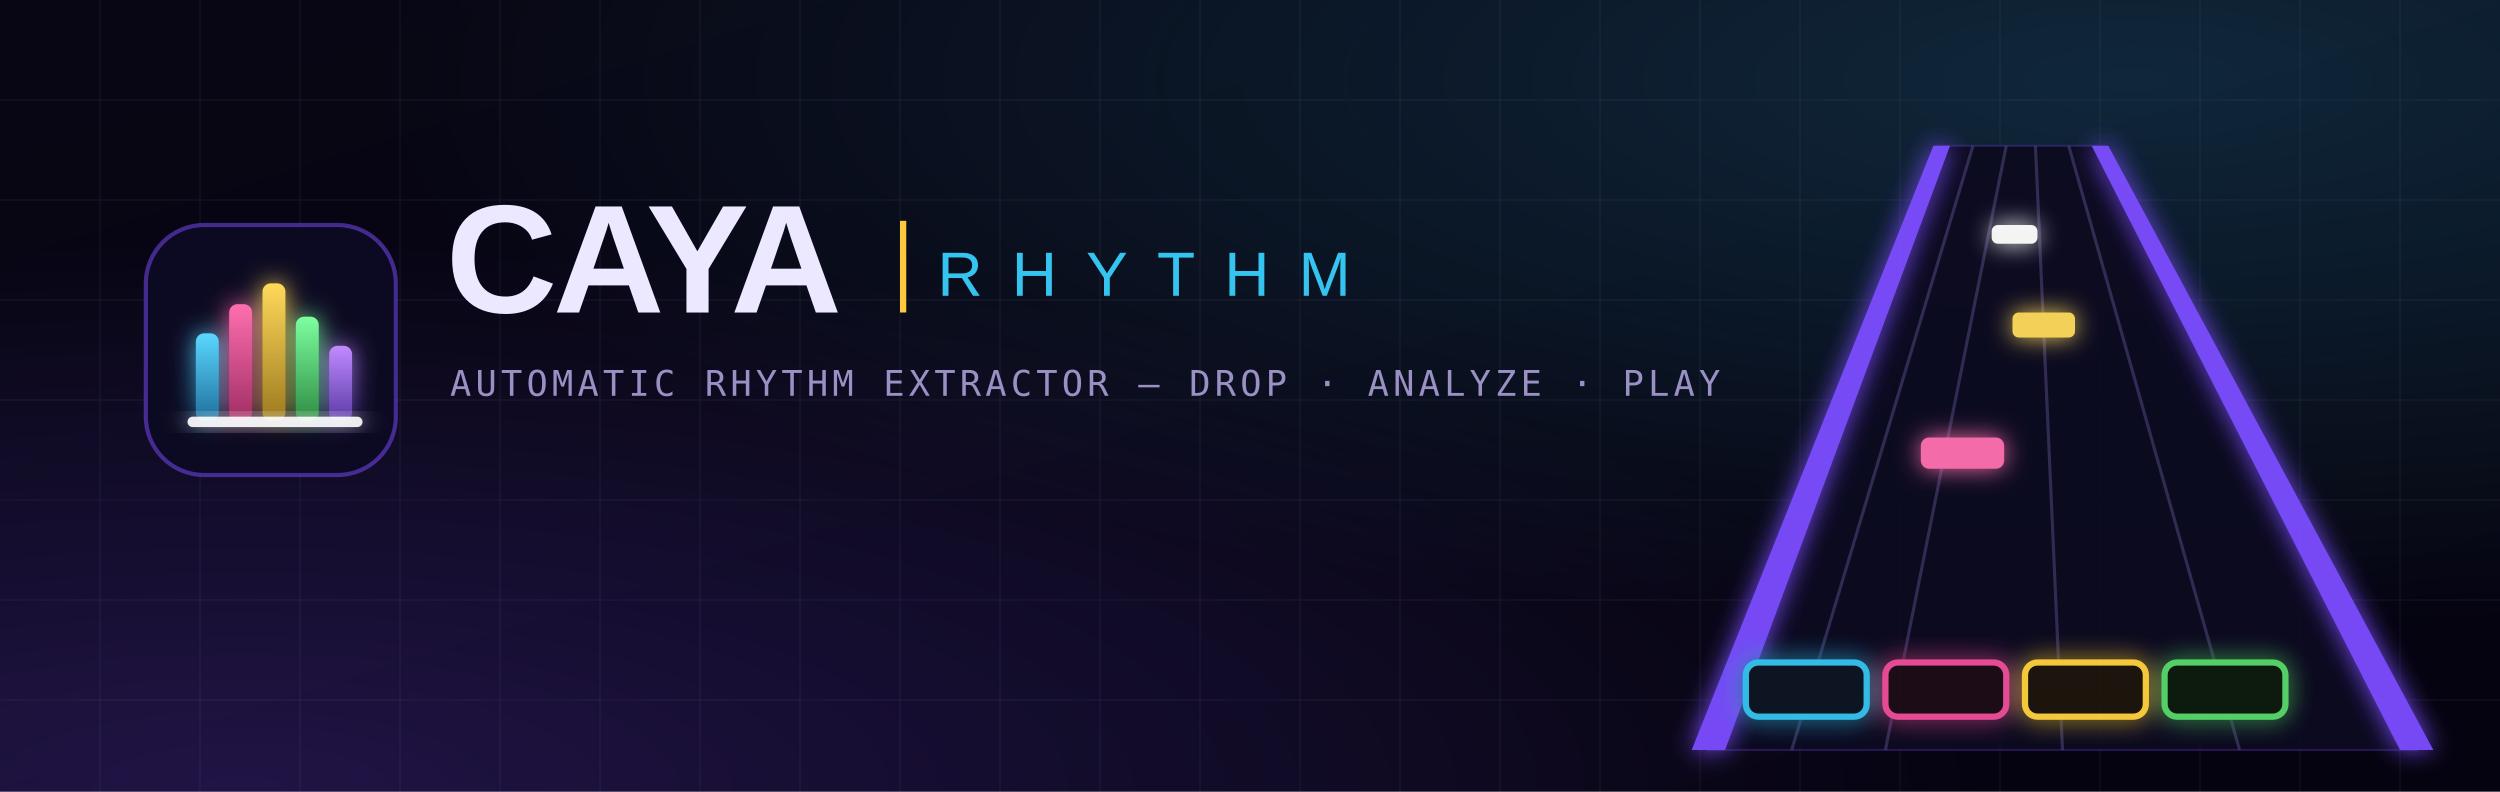
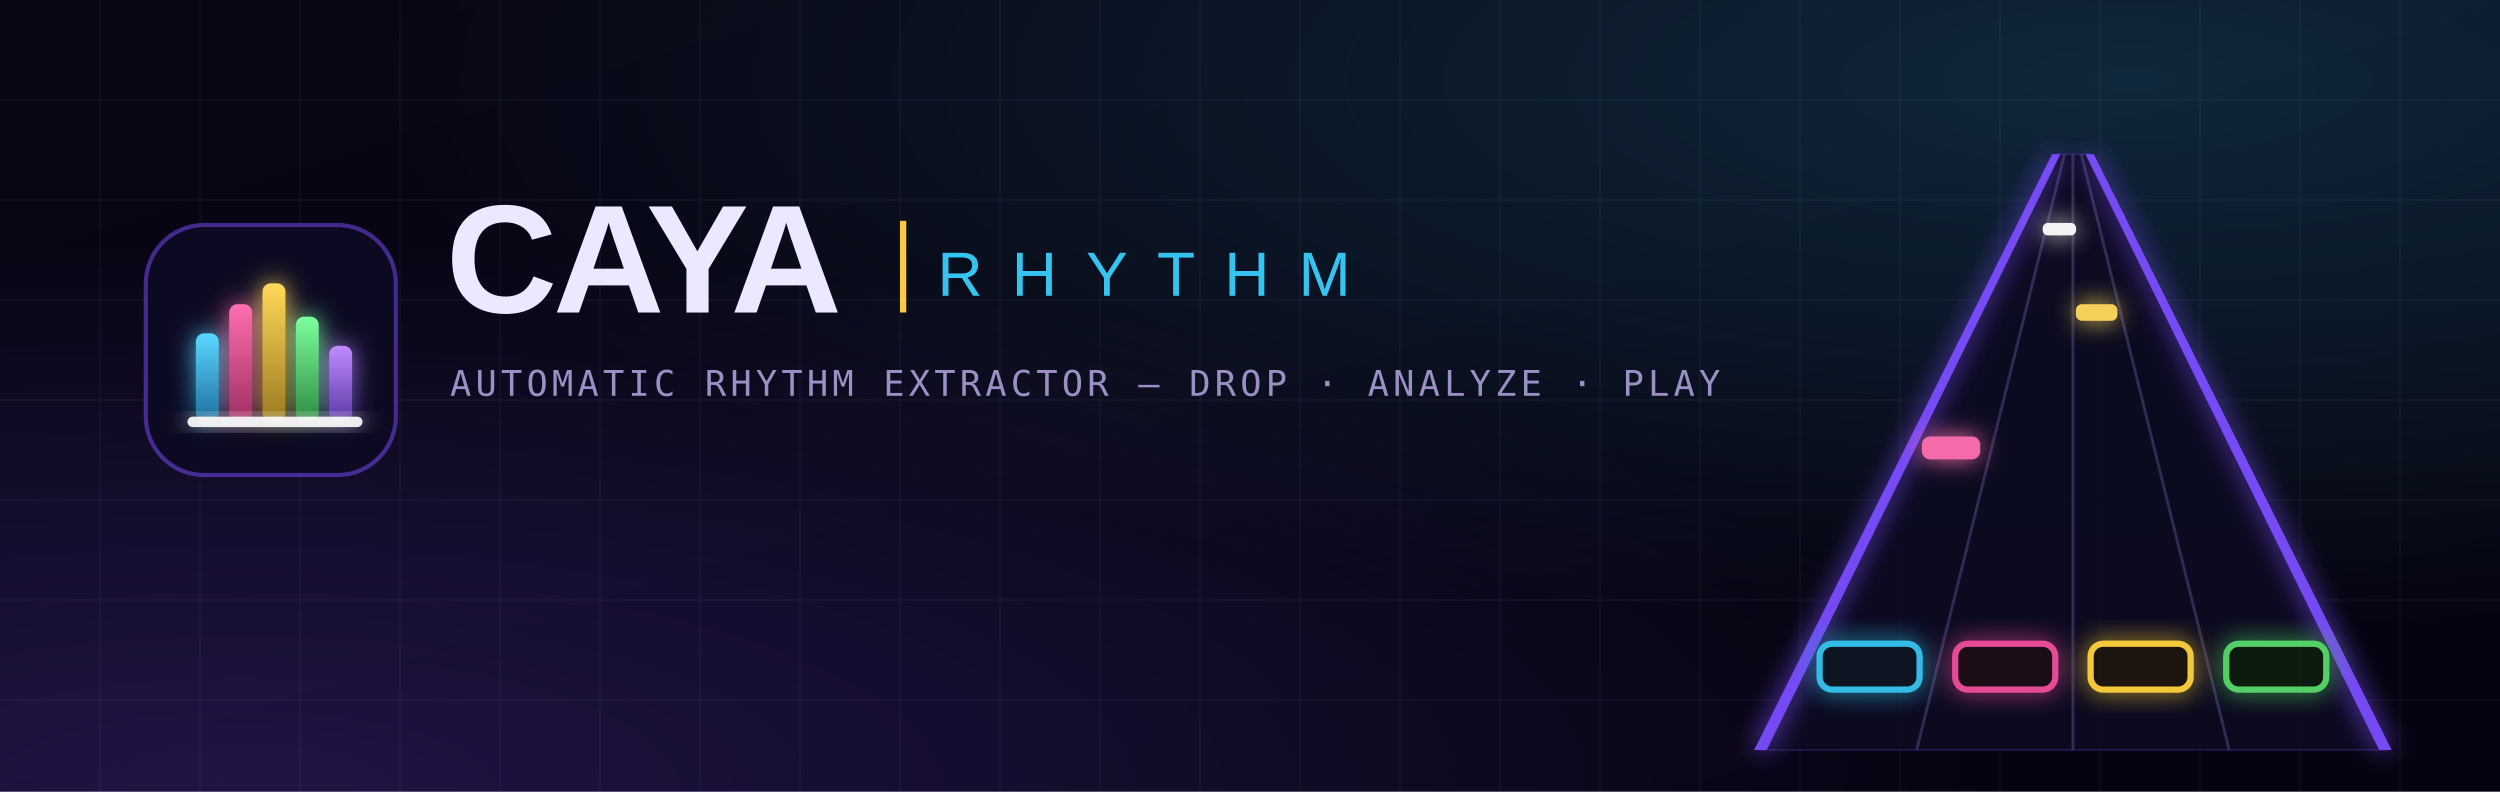
<svg xmlns="http://www.w3.org/2000/svg" width="1200" height="380" viewBox="0 0 1200 380" role="img" aria-label="CaYa Rhythm">
  <defs>
    <linearGradient id="bbg" x1="0" y1="0" x2="1" y2="1">
      <stop offset="0" stop-color="#080614" />
      <stop offset="1" stop-color="#05030f" />
    </linearGradient>
    <radialGradient id="glowR" cx="0.85" cy="0.1" r="0.7">
      <stop offset="0" stop-color="#35c4f0" stop-opacity="0.18" />
      <stop offset="1" stop-color="#35c4f0" stop-opacity="0" />
    </radialGradient>
    <radialGradient id="glowL" cx="0.1" cy="1" r="0.7">
      <stop offset="0" stop-color="#7c4dff" stop-opacity="0.22" />
      <stop offset="1" stop-color="#7c4dff" stop-opacity="0" />
    </radialGradient>
    <linearGradient id="cyanV" x1="0" y1="1" x2="0" y2="0">
      <stop offset="0" stop-color="#1f6f9c" />
      <stop offset="1" stop-color="#5ad8ff" />
    </linearGradient>
    <linearGradient id="pinkV" x1="0" y1="1" x2="0" y2="0">
      <stop offset="0" stop-color="#a02e63" />
      <stop offset="1" stop-color="#ff6fb0" />
    </linearGradient>
    <linearGradient id="goldV" x1="0" y1="1" x2="0" y2="0">
      <stop offset="0" stop-color="#9c7a1f" />
      <stop offset="1" stop-color="#ffd95a" />
    </linearGradient>
    <linearGradient id="greenV" x1="0" y1="1" x2="0" y2="0">
      <stop offset="0" stop-color="#2f8c43" />
      <stop offset="1" stop-color="#7dffa0" />
    </linearGradient>
    <linearGradient id="purpleV" x1="0" y1="1" x2="0" y2="0">
      <stop offset="0" stop-color="#5b3aa6" />
      <stop offset="1" stop-color="#c08bff" />
    </linearGradient>
    <filter id="bglow" x="-50%" y="-50%" width="200%" height="200%">
      <feGaussianBlur stdDeviation="6" result="b" />
      <feMerge>
        <feMergeNode in="b" />
        <feMergeNode in="SourceGraphic" />
      </feMerge>
    </filter>
  </defs>
  <rect width="1200" height="380" fill="url(#bbg)" />
  <rect width="1200" height="380" fill="url(#glowR)" />
  <rect width="1200" height="380" fill="url(#glowL)" />
  <g stroke="#8ca0d2" stroke-opacity="0.05" stroke-width="1">
    <path d="M0 48H1200 M0 96H1200 M0 144H1200 M0 192H1200 M0 240H1200 M0 288H1200 M0 336H1200" />
    <path d="M48 0V380 M96 0V380 M144 0V380 M192 0V380 M240 0V380 M288 0V380 M336 0V380 M384 0V380 M432 0V380 M480 0V380 M528 0V380 M576 0V380 M624 0V380 M672 0V380 M720 0V380 M768 0V380 M816 0V380 M864 0V380 M912 0V380 M960 0V380 M1008 0V380 M1056 0V380 M1104 0V380 M1152 0V380" />
  </g>
  <g opacity="0.95">
-     <polygon points="820,360 1160,360 1010,70 930,70" fill="#0c0a20" stroke="#7c4dff" stroke-opacity="0.25" />
-     <polygon points="812,360 828,360 936,70 928,70" fill="#7c4dff" filter="url(#bglow)" />
-     <polygon points="1152,360 1168,360 1012,70 1004,70" fill="#7c4dff" filter="url(#bglow)" />
-     <g stroke="#5a4f8a" stroke-opacity="0.5" stroke-width="1.5">
-       <line x1="860" y1="360" x2="947" y2="70" />
-       <line x1="905" y1="360" x2="963" y2="70" />
-       <line x1="990" y1="360" x2="977" y2="70" />
-       <line x1="1075" y1="360" x2="993" y2="70" />
+     <polygon points="845,360 987.05,74 1002.95,74 1145,360" fill="#0c0a20" stroke="#7c4dff" stroke-opacity="0.2" />
+     <g stroke="#5a4f8a" stroke-opacity="0.5" stroke-width="1.4">
+       <line x1="920" y1="360" x2="991" y2="74" />
+       <line x1="995" y1="360" x2="995" y2="74" />
+       <line x1="1070" y1="360" x2="999" y2="74" />
+     </g>
+     <g fill="#7c4dff" filter="url(#bglow)">
+       <polygon points="842,360 848,360 989,74 985,74" />
+       <polygon points="1142,360 1148,360 1005,74 1001,74" />
    </g>
    <g filter="url(#bglow)">
-       <rect x="838" y="318" width="58" height="26" rx="6" fill="#0c1820" stroke="#35c4f0" stroke-width="3" />
-       <rect x="905" y="318" width="58" height="26" rx="6" fill="#1a0c14" stroke="#f0509b" stroke-width="3" />
-       <rect x="972" y="318" width="58" height="26" rx="6" fill="#1a160a" stroke="#ffd23d" stroke-width="3" />
-       <rect x="1039" y="318" width="58" height="26" rx="6" fill="#0c1a10" stroke="#59d96b" stroke-width="3" />
+       <rect x="922.5" y="209.5" width="28" height="11" rx="4" fill="#ff6fb0" />
+       <rect x="996.4" y="146" width="20" height="8" rx="3" fill="#ffd95a" />
+       <rect x="980.5" y="107" width="16" height="6" rx="2.5" fill="#fff" />
    </g>
    <g filter="url(#bglow)">
-       <rect x="922" y="210" width="40" height="15" rx="4" fill="#ff6fb0" />
-       <rect x="966" y="150" width="30" height="12" rx="3" fill="#ffd95a" />
-       <rect x="956" y="108" width="22" height="9" rx="3" fill="#fff" />
+       <rect x="873.4" y="309" width="48" height="22" rx="6" fill="#0c1820" stroke="#35c4f0" stroke-width="3" />
+       <rect x="938.5" y="309" width="48" height="22" rx="6" fill="#1a0c14" stroke="#f0509b" stroke-width="3" />
+       <rect x="1003.5" y="309" width="48" height="22" rx="6" fill="#1a160a" stroke="#ffd23d" stroke-width="3" />
+       <rect x="1068.6" y="309" width="48" height="22" rx="6" fill="#0c1a10" stroke="#59d96b" stroke-width="3" />
    </g>
  </g>
  <g transform="translate(70,108)">
    <rect x="0" y="0" width="120" height="120" rx="28" fill="#0c0a22" stroke="#7c4dff" stroke-opacity="0.5" stroke-width="2" />
    <g filter="url(#bglow)" transform="translate(0,0)">
      <rect x="24" y="52" width="11" height="42" rx="4" fill="url(#cyanV)" />
      <rect x="40" y="38" width="11" height="56" rx="4" fill="url(#pinkV)" />
      <rect x="56" y="28" width="11" height="66" rx="4" fill="url(#goldV)" />
      <rect x="72" y="44" width="11" height="50" rx="4" fill="url(#greenV)" />
      <rect x="88" y="58" width="11" height="36" rx="4" fill="url(#purpleV)" />
    </g>
    <rect x="20" y="92" width="84" height="5" rx="2.5" fill="#fff" fill-opacity="0.9" filter="url(#bglow)" />
  </g>
  <g font-family="'Segoe UI', Arial, sans-serif" transform="translate(214,150)">
    <text x="0" y="0" font-size="74" font-weight="900" letter-spacing="-2" fill="#ece8ff">CAYA</text>
    <rect x="218" y="-44" width="3" height="44" fill="#ffc83d" />
    <text x="236" y="-8" font-size="30" font-weight="300" letter-spacing="14" fill="#35c4f0">RHYTHM</text>
    <text x="2" y="40" font-family="'Cascadia Code', Consolas, monospace" font-size="17" letter-spacing="2" fill="#9a90c4">AUTOMATIC RHYTHM EXTRACTOR — DROP · ANALYZE · PLAY</text>
  </g>
</svg>
